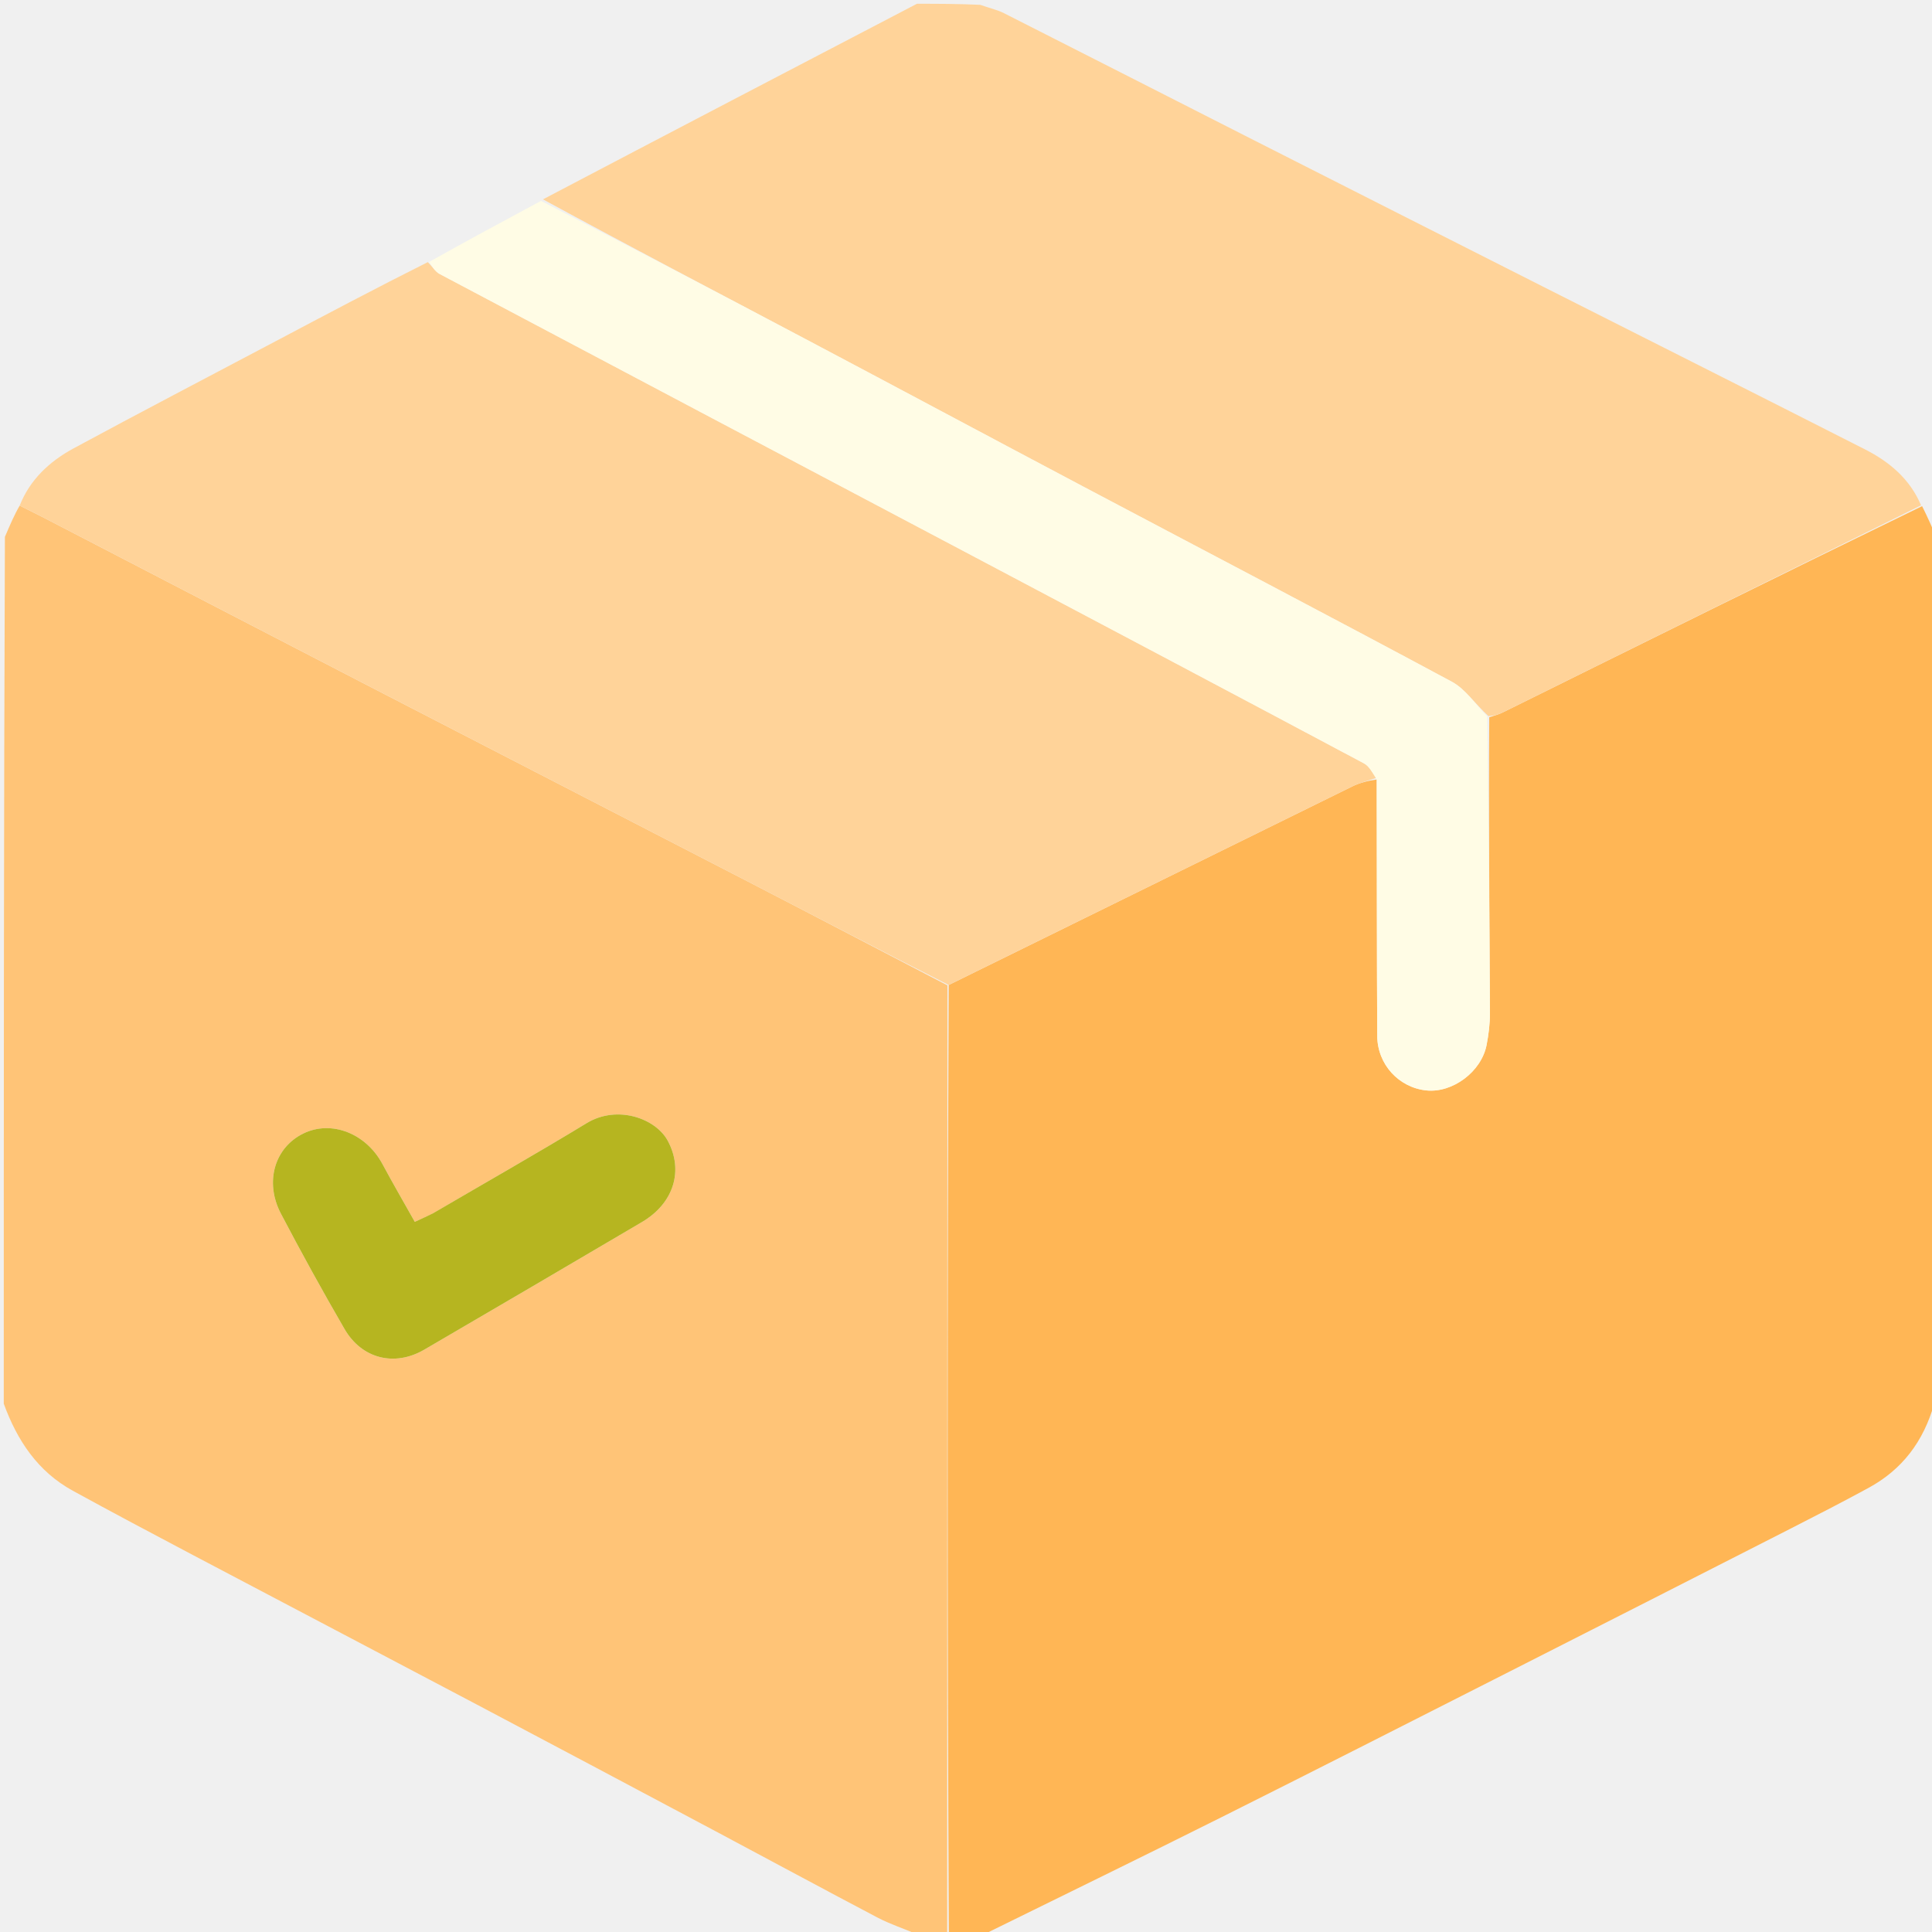
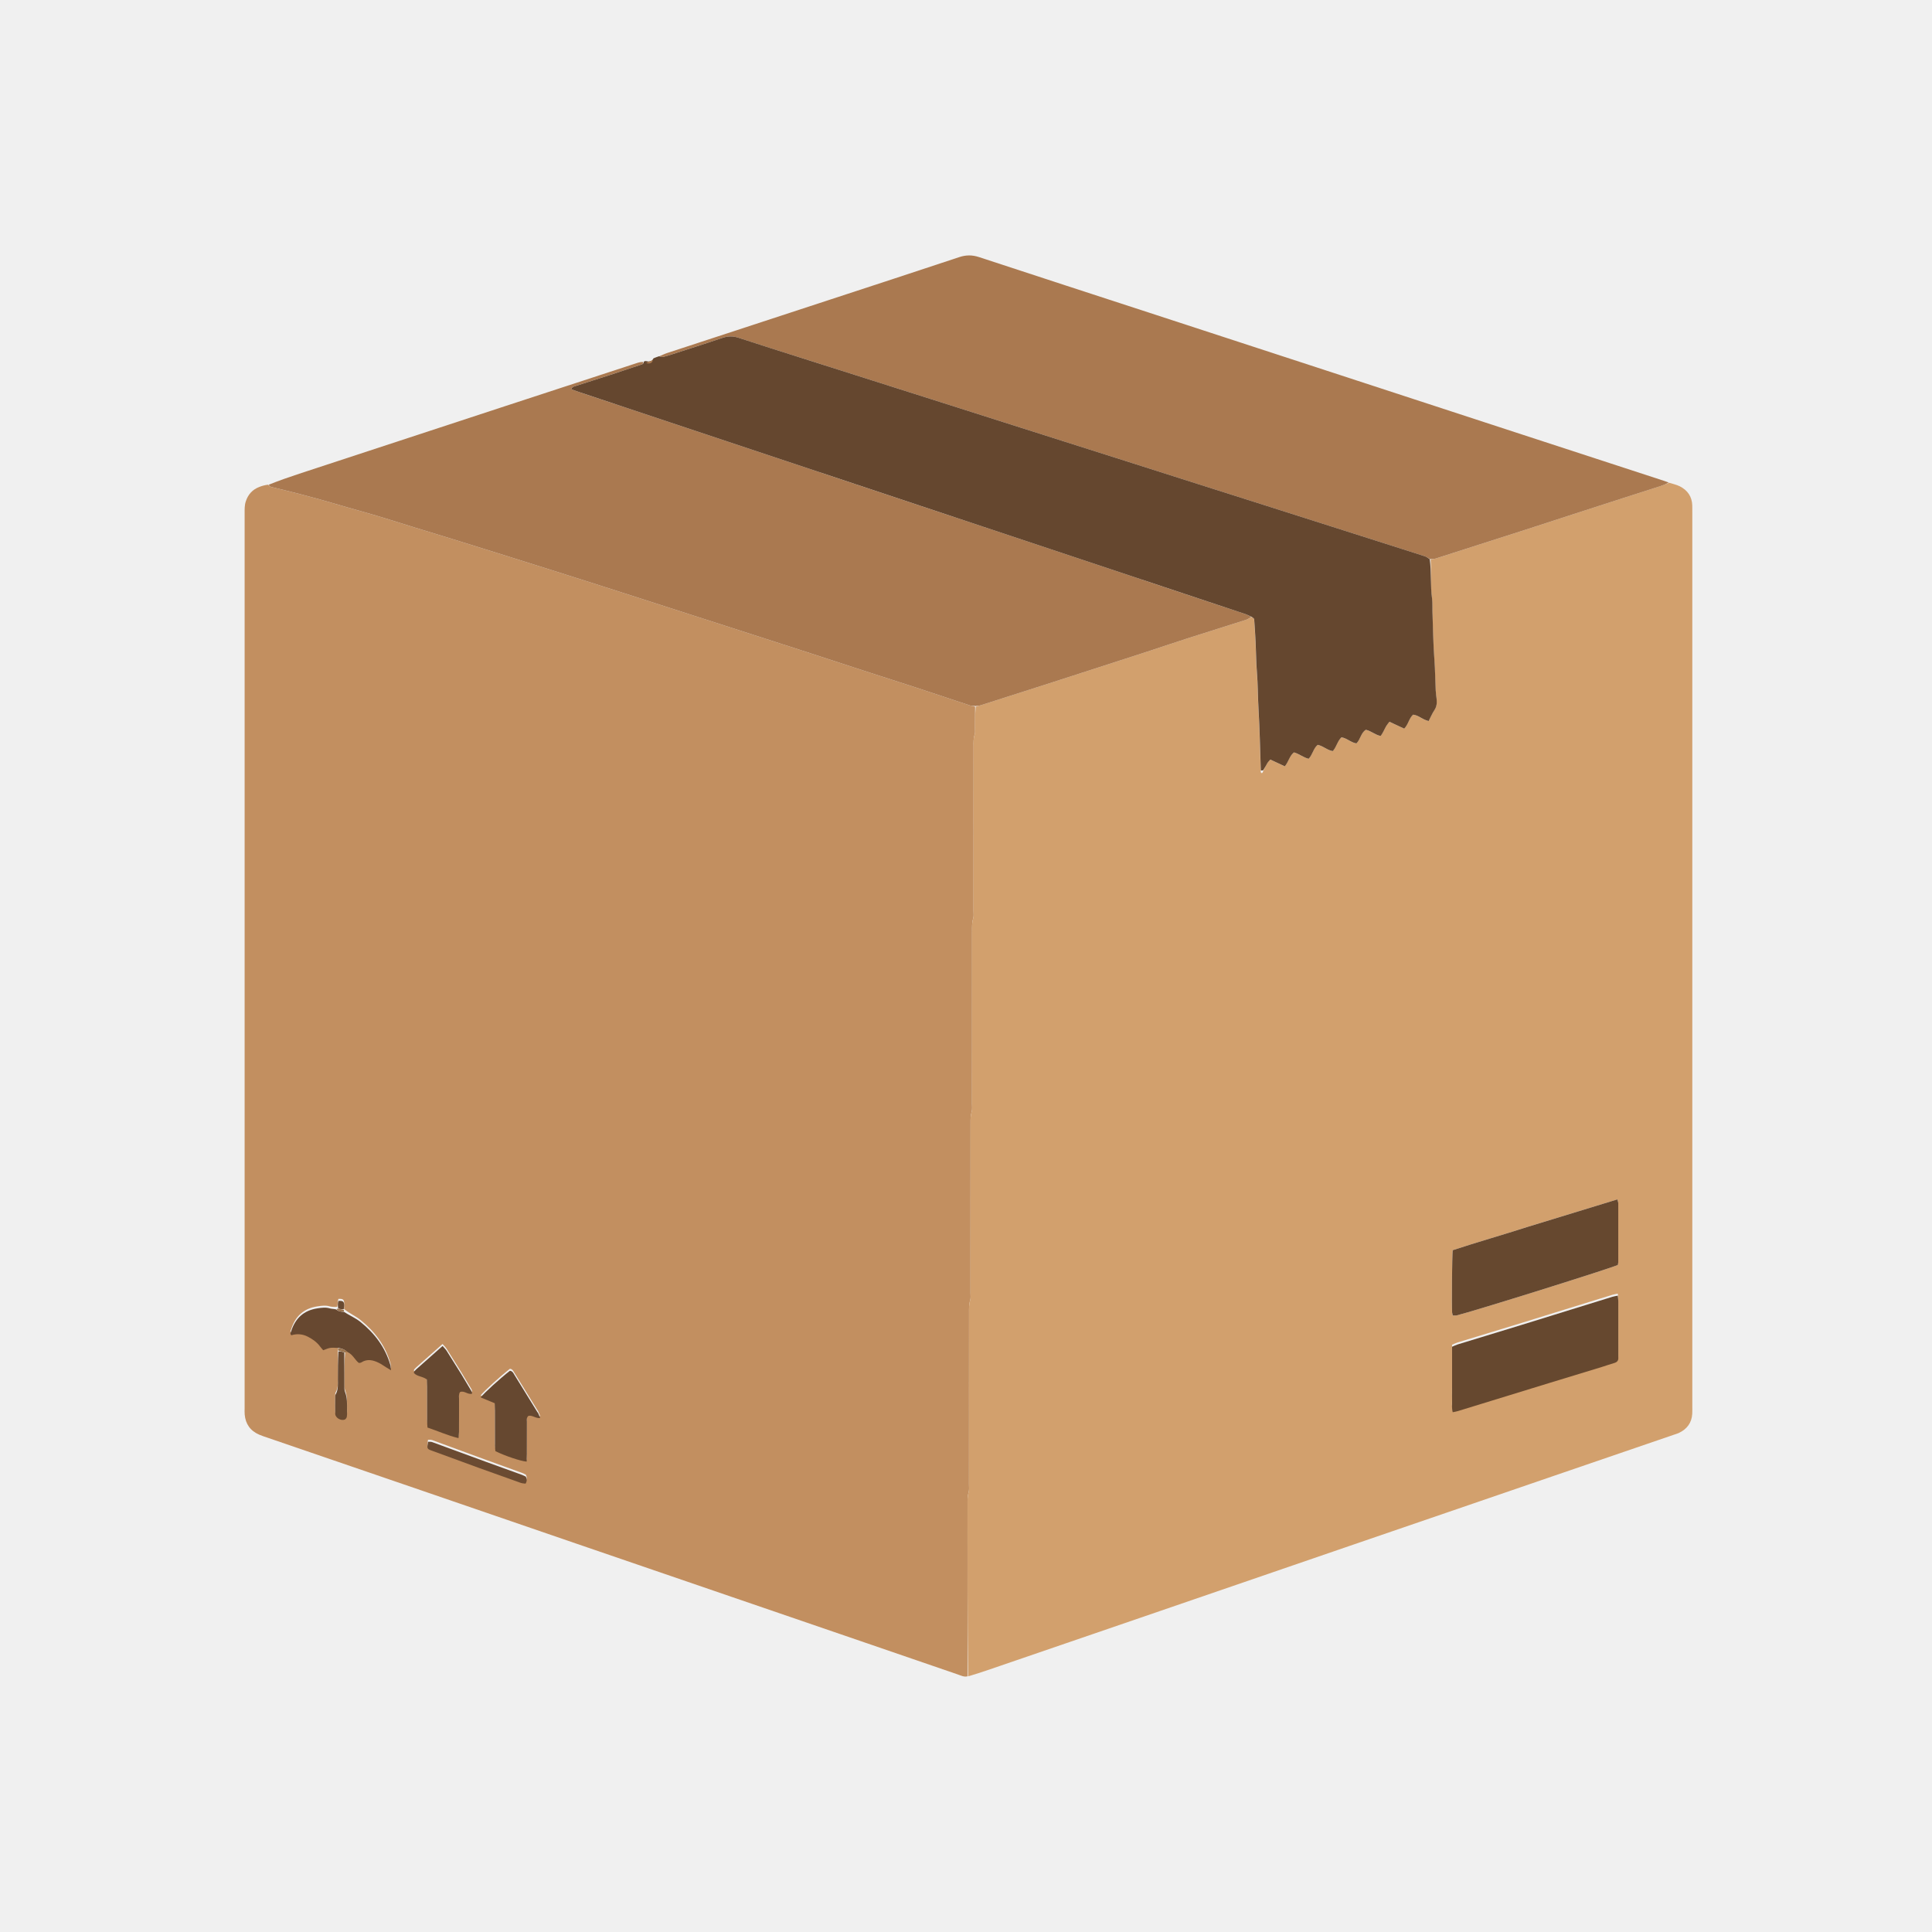
- <svg xmlns="http://www.w3.org/2000/svg" version="1.1" id="Layer_1" x="0px" y="0px" width="100%" viewBox="0 0 512 512" enable-background="new 0 0 512 512" xml:space="preserve">
-   <path fill="#FFB655" opacity="1" stroke="none" d=" M513,142   C513,218.354 513,294.708 512.675,371.702   C509.761,382.115 504.034,389.482 495.176,394.306   C488.364,398.015 481.461,401.56 474.55,405.084   C449.825,417.692 425.089,430.281 400.337,442.837   C374.851,455.765 349.384,468.731 323.827,481.519   C302.612,492.134 281.28,502.515 260,513   C257.3,513 254.6,513 251.458,512.531   C251.036,428.418 251.055,344.773 251.419,261.034   C287.282,243.425 322.794,225.898 358.334,208.427   C360.38,207.421 362.652,206.877 364.846,206.577   C364.897,229.523 364.862,252.01 364.981,274.496   C365.021,282.105 370.716,288.221 378.003,288.975   C384.963,289.695 392.607,284.003 393.969,276.899   C394.496,274.152 394.856,271.322 394.843,268.531   C394.72,242.396 394.5,216.261 394.664,190.085   C396.103,189.632 397.231,189.309 398.265,188.798   C435.216,170.513 472.158,152.21 509.377,134.133   C510.769,136.903 511.884,139.452 513,142  z" />
-   <path fill="#FFC477" opacity="1" stroke="none" d=" M251.074,261.129   C251.055,344.773 251.036,428.418 251.008,512.531   C248.629,513 246.259,513 243.247,512.695   C239.257,511.005 235.776,509.871 232.581,508.192   C218.25,500.658 204.012,492.945 189.717,485.341   C168.563,474.088 147.408,462.838 126.221,451.647   C101.082,438.37 75.898,425.177 50.755,411.907   C40.232,406.353 29.719,400.776 19.285,395.057   C9.993,389.964 4.543,381.711 1,372   C1,295.646 1,219.292 1.301,142.277   C2.687,139.047 3.772,136.476 5.219,133.982   C9.264,135.972 12.945,137.888 16.63,139.797   C44.1,154.03 71.557,168.287 99.045,182.485   C132.3,199.661 165.592,216.763 198.844,233.944   C216.281,242.954 233.666,252.064 251.074,261.129  M114.362,321.784   C113.029,322.388 111.695,322.991 109.92,323.796   C106.99,318.574 104.085,313.574 101.352,308.482   C96.991,300.358 87.867,296.768 80.435,300.369   C72.789,304.074 70.031,313.212 74.454,321.646   C79.858,331.95 85.475,342.153 91.314,352.218   C95.906,360.132 104.601,362.244 112.423,357.68   C131.678,346.446 150.916,335.183 170.12,323.861   C178.662,318.825 181.206,310.079 176.915,302.232   C173.755,296.454 163.652,292.668 155.432,297.67   C142.076,305.797 128.466,313.505 114.362,321.784  z" />
-   <path fill="#FFD399" opacity="1" stroke="none" d=" M509.101,133.91   C472.158,152.21 435.216,170.513 398.265,188.798   C397.231,189.309 396.103,189.632 394.459,189.789   C390.877,186.531 388.354,182.601 384.757,180.668   C352.482,163.325 320.003,146.363 287.616,129.229   C263.032,116.224 238.513,103.096 213.929,90.092   C190.524,77.712 167.072,65.422 143.897,52.831   C177.102,35.38 210.051,18.19 243,1   C248.355,1 253.71,1 259.766,1.277   C262.334,2.187 264.309,2.605 266.05,3.486   C287.963,14.576 309.833,25.751 331.733,36.867   C357.334,49.861 382.946,62.833 408.567,75.786   C437.15,90.237 465.774,104.607 494.321,119.13   C500.774,122.413 506.173,126.987 509.101,133.91  z" />
-   <path fill="#FFFFFF" opacity="0" stroke="none" d=" M509.377,134.133   C506.173,126.987 500.774,122.413 494.321,119.13   C465.774,104.607 437.15,90.237 408.567,75.786   C382.946,62.833 357.334,49.861 331.733,36.867   C309.833,25.751 287.963,14.576 266.05,3.486   C264.309,2.605 262.334,2.187 260.234,1.277   C344.24,1 428.479,1 513,1   C513,47.687 513,94.375 513,141.531   C511.884,139.452 510.769,136.903 509.377,134.133  z" />
-   <path fill="#FFFFFF" opacity="0" stroke="none" d=" M260.469,513   C281.28,502.515 302.612,492.134 323.827,481.519   C349.384,468.731 374.851,455.765 400.337,442.837   C425.089,430.281 449.825,417.692 474.55,405.084   C481.461,401.56 488.364,398.015 495.176,394.306   C504.034,389.482 509.761,382.115 512.675,372.171   C513,418.948 513,465.896 513,513   C428.979,513 344.958,513 260.469,513  z" />
-   <path fill="#FFFFFF" opacity="0" stroke="none" d=" M242.531,1   C210.051,18.19 177.102,35.38 143.63,52.975   C133.333,58.637 123.558,63.894 113.447,69.188   C99.777,76.282 86.444,83.341 73.109,90.395   C55.219,99.859 37.271,109.214 19.469,118.839   C13.117,122.273 7.92,127.132 4.857,133.905   C3.772,136.476 2.687,139.047 1.301,141.809   C1,95.054 1,48.107 1,1   C81.354,1 161.708,1 242.531,1  z" />
-   <path fill="#FFFFFF" opacity="0" stroke="none" d=" M1,372.469   C4.543,381.711 9.993,389.964 19.285,395.057   C29.719,400.776 40.232,406.353 50.755,411.907   C75.898,425.177 101.082,438.37 126.221,451.647   C147.408,462.838 168.563,474.088 189.717,485.341   C204.012,492.945 218.25,500.658 232.581,508.192   C235.776,509.871 239.257,511.005 242.803,512.695   C162.426,513 81.851,513 1,513   C1,466.313 1,419.625 1,372.469  z" />
-   <path fill="#FFD399" opacity="1" stroke="none" d=" M5.219,133.982   C7.92,127.132 13.117,122.273 19.469,118.839   C37.271,109.214 55.219,99.859 73.109,90.395   C86.444,83.341 99.777,76.282 113.382,69.462   C114.592,70.683 115.355,71.998 116.495,72.602   C164.308,97.941 212.159,123.208 259.995,148.503   C293.848,166.404 327.697,184.313 361.494,202.32   C362.882,203.06 363.723,204.828 364.819,206.118   C362.652,206.877 360.38,207.421 358.334,208.427   C322.794,225.898 287.282,243.425 251.419,261.034   C233.666,252.064 216.281,242.954 198.844,233.944   C165.592,216.763 132.3,199.661 99.045,182.485   C71.557,168.287 44.1,154.03 16.63,139.797   C12.945,137.888 9.264,135.972 5.219,133.982  z" />
-   <path fill="#FFFCE5" opacity="1" stroke="none" d=" M364.846,206.577   C363.723,204.828 362.882,203.06 361.494,202.32   C327.697,184.313 293.848,166.404 259.995,148.503   C212.159,123.208 164.308,97.941 116.495,72.602   C115.355,71.998 114.592,70.683 113.718,69.425   C123.558,63.894 133.333,58.637 143.374,53.236   C167.072,65.422 190.524,77.712 213.929,90.092   C238.513,103.096 263.032,116.224 287.616,129.229   C320.003,146.363 352.482,163.325 384.757,180.668   C388.354,182.601 390.877,186.531 394.103,189.831   C394.5,216.261 394.72,242.396 394.843,268.531   C394.856,271.322 394.496,274.152 393.969,276.899   C392.607,284.003 384.963,289.695 378.003,288.975   C370.716,288.221 365.021,282.105 364.981,274.496   C364.862,252.01 364.897,229.523 364.846,206.577  z" />
-   <path fill="#B6B520" opacity="1" stroke="none" d=" M114.662,321.587   C128.466,313.505 142.076,305.797 155.432,297.67   C163.652,292.668 173.755,296.454 176.915,302.232   C181.206,310.079 178.662,318.825 170.12,323.861   C150.916,335.183 131.678,346.446 112.423,357.68   C104.601,362.244 95.906,360.132 91.314,352.218   C85.475,342.153 79.858,331.95 74.454,321.646   C70.031,313.212 72.789,304.074 80.435,300.369   C87.867,296.768 96.991,300.358 101.352,308.482   C104.085,313.574 106.99,318.574 109.92,323.796   C111.695,322.991 113.029,322.388 114.662,321.587  z" />
+ <svg xmlns="http://www.w3.org/2000/svg" id="eASfrMH3oGs1" viewBox="0 0 5120 5120" shape-rendering="geometricPrecision" text-rendering="geometricPrecision">
+   <g id="eASfrMH3oGs2">
+     <path d="M2563.955,4447.688c-9.112,2.41-17.059-1.964-25.119-4.721-82.543-28.231-165.006-56.695-247.521-85.009-117.789-40.419-235.602-80.768-353.405-121.145-137.333-47.07-274.681-94.099-411.997-141.218-134.797-46.256-269.548-92.648-404.348-138.897-137.319-47.113-274.674-94.118-412.005-141.193-7.559-2.591-15.218-4.997-22.538-8.165-23.509-10.174-36.453-28.195-38.593-53.754-.443-5.297-.147-10.659-.147-15.99-.004-790.498-.005-1580.996.014-2371.494 0-10.63-.406-21.203,2.957-31.665c5.891-18.322,17.25-31.322,35.117-38.395c7.419-2.937,15.092-5.233,24.438-6.337c3.192,5.111,6.322,5.654,9.685,6.441c25.161,5.887,50.189,12.322,75.226,18.687c55.968,14.229,111.043,31.486,166.662,46.857c46.051,12.727,91.479,27.71,137.184,41.691c33.65,10.293,67.327,20.498,100.944,30.896c39.331,12.166,78.624,24.458,117.91,36.771c46.899,14.699,93.782,29.445,140.653,44.231c34.849,10.994,69.676,22.055,104.496,33.139c27.216,8.663,54.418,17.373,81.607,26.121c75.265,24.216,150.521,48.459,225.778,72.7c41.109,13.242,82.21,26.507,123.318,39.753c41.109,13.246,82.25,26.391,123.325,39.74c61.941,20.13,123.817,40.458,185.759,60.585c41.71,13.553,83.543,26.725,125.215,40.392c47.339,15.526,94.535,31.485,141.869,47.028c4.325,1.42,9.195,1.183,13.74,3.56-.118,20.496-.118,39.148-.241,57.799-.035,5.317.801,11.071-.91,15.857-3.733,10.441-2.958,21.019-2.963,31.609-.071,145.222-.067,290.445-.117,435.667-.002,6.651,1.081,13.754-.843,19.857-3.726,11.818-3.029,23.689-3.036,35.603-.079,151.884-.069,303.768-.129,455.652-.003,7.313,1.019,15.076-1.045,21.833-3.023,9.895-2.833,19.697-2.837,29.63-.061,149.885-.061,299.771-.113,449.656-.002,6.65,1.051,13.751-.881,19.853-3.533,11.164-3.002,22.35-3.007,33.609-.063,151.218-.058,302.436-.121,453.653-.003,7.311.99,15.077-1.09,21.827-3.05,9.901-2.782,19.707-2.787,29.636-.072,152.55-.082,305.1-.107,457.65M912.29,3468.485c-.116-4.486.303-9.067-.473-13.436-1.156-6.514-4.358-7.975-14.917-7.675-2.439,6.676-1.566,13.633-3.134,20.911-.801.288-1.603.575-5.764.51-4.618-.421-9.464-.09-13.809-1.409-11.193-3.397-21.957-1.779-33.252-.071-36.053,5.45-58.171,26.204-69.131,60.045-1.079,3.332-4.255,7.105.32,11.258c14.779-4.644,29.73-3.438,43.713,3.777c12.365,6.379,23.784,14.279,32.241,25.768c2.664,3.619,5.772,6.912,8.455,10.093c18.199-7.173,18.199-7.173,39.358-3.757-.128,1.576-.256,3.153-.538,8.573.011,23.905.051,47.811.022,71.716-.017,13.88,1.518,27.98-6.023,40.804-.937,1.593-1.005,3.855-1.015,5.809-.077,15.271-.44,30.558.099,45.811.366,10.363,15.553,19.034,25.44,14.654c2.472-1.095,4.867-4.782,5.29-7.582.884-5.854.524-11.911.508-17.884-.044-15.853.89-31.676-5.173-47.068-2.322-5.894-1.87-13.051-1.922-19.638-.225-28.552-.169-57.105,2.464-85.71c1.783-.169,3.566-.339,7.759.738c13.023,5.291,17.617,19.515,28.282,27.257c2.28-.42,4.565-.228,6.083-1.215c16.072-10.443,31.812-6.561,47.261,1.185c6.483,3.25,12.424,7.581,18.615,11.417c3.717,2.302,7.439,4.596,13.147,8.122-.712-6.197-.62-10.161-1.667-13.798-13.522-46.937-41.341-83.867-79.056-114.25-13.615-10.968-29.622-17.483-43.71-29.292.021-.801.042-1.601.527-5.664m309.301,171.909c-12.664-20.284-25.221-40.636-38.081-60.795-2.704-4.239-6.522-7.766-10.668-12.602-23.878,21.154-46.659,41.32-69.409,61.52-1.966,1.745-3.765,3.684-5.56,5.609-.409.439-.536,1.182-.682,1.811-.15.643-.165,1.318-.308,2.594c8.639,9.747,23.099,8.59,34.238,17.123.198,5.628.611,12.177.626,18.727.071,30.595-.017,61.19.079,91.784.016,5.223.655,10.443,1.098,17.036c27.179,8.892,52.945,20.94,82.129,27.966.554-6.263,1.368-11.335,1.39-16.41.125-28.599-.032-57.199.128-85.798.036-6.505-1.481-13.305,2.411-19.744c11.271-5.181,20.626,7.781,32.213,4.075-.513-2.255-.504-4.398-1.439-5.984-8.77-14.875-17.702-29.656-28.164-46.913m204.12,103.883c-.775-1.084-1.616-2.127-2.314-3.258-19.904-32.278-39.74-64.597-59.743-96.813-3.027-4.875-5.321-10.954-12.352-11.469-25.708,20.058-68.473,58.806-77.506,70.531c12.417,5.142,24.521,10.154,37.131,15.376.233,7.181.617,13.763.631,20.345.066,30.643-.032,61.287.091,91.93.021,5.17.841,10.337,1.23,14.792c25.984,12.741,66.729,26.453,82.83,27.754.208-6.612.577-13.17.591-19.729.065-28.645-.054-57.29.105-85.934.028-5.076-1.516-10.73,3.908-15.548c10.217-2.655,19.101,7.088,31.312,5.751-1.707-4.413-3.039-7.856-5.914-13.727M1271.126,3890.906c13.152,4.67,26.314,9.31,39.453,14.017c23.15,8.294,46.245,16.743,69.463,24.84c4.11,1.433,8.709,1.467,12.748,2.094c4.1-6.756,3.892-12.368.714-18.624-3.225-1.498-6.708-3.44-10.409-4.786-31.228-11.356-62.537-22.491-93.743-33.908-48.059-17.583-96.033-35.398-144.126-52.887-3.36-1.222-7.403-.566-10.997-.776-2.906,18.649-2.939,18.738,10.417,23.634c41.182,15.098,82.392,30.121,126.48,46.396Z" transform="translate(0-5.292328)" fill="#c28f60" />
+     <path d="M2565.505,4447.813c-1.526-152.676-1.515-305.226-1.444-457.776.005-9.929-.263-19.735,2.787-29.636c2.08-6.75,1.086-14.516,1.09-21.827.063-151.218.058-302.436.121-453.653.005-11.259-.527-22.444,3.007-33.609c1.931-6.102.878-13.203.881-19.853.052-149.885.051-299.771.113-449.656.004-9.933-.186-19.735,2.837-29.63c2.064-6.757,1.042-14.52,1.045-21.833.06-151.884.05-303.768.129-455.652.006-11.914-.69-23.785,3.036-35.603c1.924-6.104.84-13.206.843-19.857.05-145.222.046-290.445.117-435.667.005-10.59-.77-21.168,2.963-31.609c1.711-4.786.875-10.54.91-15.857.123-18.651.123-37.303,1.828-57.912c5.573-2.594,9.64-2.751,13.378-3.941c63.241-20.141,126.456-40.368,189.646-60.668c41.712-13.401,83.377-26.948,125.062-40.432c45.477-14.711,90.982-29.339,136.421-44.167c32.203-10.509,64.233-21.554,96.491-31.891c51.819-16.605,103.788-32.741,155.61-49.338c4.858-1.556,9.116-4.986,15.263-7.286c3.107,2.222,5.767,4.096,5.922,6.159c1.544,20.536,2.863,41.093,3.874,61.663c1.271,25.888,1.177,51.781,3.327,77.704c2.744,33.081,2.382,66.395,4.368,99.611c3.134,52.432,4.038,104.998,5.901,157.507.047,1.327.265,2.649.06,5.192-.21,3.893.897,6.591,3.728,5.558c1.538-.561,2.064-3.898,3.655-7.252c3.691-7.169,6.538-13.209,9.948-18.913c1.929-3.226,4.783-5.898,7.833-9.554c13.196,6.176,25.682,12.019,38.387,17.965c10.105-11.782,12.397-27.613,24.282-36.927c14.127,3.96,25.06,13.645,38.903,16.982c10.6-10.97,12.277-27.127,23.976-36.955c14.764,2.848,25.646,14.627,40.119,16.54c9.903-11.089,12.063-26.073,22.85-36.533c14.518,2.186,25.374,14.122,39.732,16.145c10.929-10.719,11.634-27.766,24.95-36.061c14.124,2.989,24.671,13.705,39.348,16.394c6.168-8.317,9.738-17.682,14.667-26.242c2.205-3.828,5.295-7.145,8.518-11.399c13.466,6.27,25.99,12.102,39.062,18.188c10.919-10.786,12.622-26.933,23.534-37.004c11.628,1.361,20.12,8.176,29.565,12.768c3.376,1.641,7.086,2.597,11.66,4.229c5.308-10.234,9.422-20.144,15.264-28.9c6.45-9.667,7.112-19.731,5.845-30.527-.851-7.252-1.964-14.501-2.298-21.782-1.252-27.232-1.427-54.46-3.498-81.719-3.223-42.421-3.639-85.056-5.171-127.603-.407-11.313.517-22.781-1.008-33.927-4.703-34.368-1.539-69.059-3.551-103.491c5.991-1.127,10.574-1.924,14.965-3.326c37.949-12.114,75.859-24.352,113.791-36.522c42.994-13.794,86.022-27.481,128.992-41.351c39.175-12.645,78.279-25.505,117.435-38.208c45.476-14.752,90.962-29.475,136.468-44.136c32.857-10.585,65.781-20.967,98.615-31.626c7.481-2.429,14.714-5.623,22.062-8.465c9.407,3.095,19.382,5.072,28.106,9.509c20.487,10.419,32.266,27.246,32.93,50.85.168,5.993.093,11.994.094,17.991.003,789.665.003,1579.33-.003,2368.995c0,6.663.22,13.344-.173,19.987-1.438,24.344-14.246,40.87-35.901,50.98-4.202,1.961-8.769,3.145-13.178,4.656-105.18,36.037-210.367,72.054-315.54,108.11-93.205,31.952-186.392,63.957-279.594,95.919-87.534,30.018-175.089,59.975-262.614,90.022-137.272,47.125-274.524,94.31-411.791,141.453-89.409,30.707-178.823,61.399-268.243,92.075-93.833,32.189-187.666,64.377-281.522,96.496-16.351,5.596-32.82,10.845-50.785,16.128m1282.634-765.835c0,9.996-.225,19.999.063,29.986.285,9.853-1.452,19.863,1.688,30.562c4.867-1.052,9.395-1.688,13.711-3.012c80.78-24.778,161.521-49.679,242.298-74.464c46.431-14.246,92.922-28.298,139.363-42.513c10.819-3.312,21.461-7.227,32.339-10.319c7.434-2.113,11.599-6.054,11.083-14.102-.128-1.99.021-3.997.021-5.996.004-47.98.039-95.96-.051-143.94-.009-4.535-.802-9.069-1.328-14.619-5.401,1.145-9.93,1.75-14.238,3.072-36.89,11.327-73.741,22.78-110.601,34.206-43.218,13.397-86.401,26.909-129.658,40.182-56.606,17.368-113.28,34.512-169.887,51.876-4.882,1.498-9.482,3.915-14.804,6.153c0,37.054,0,72.996-0,112.928m198.974-425.012c-65.71,21.267-132.22,40.02-197.231,61.497-1.798,14.115-2.994,141.955-1.594,165.082.152,2.519,1.157,4.986,1.841,7.784c3.82,0,7.215.639,10.279-.096c43.049-10.325,412.309-125.985,427.048-133.726.353-2.189,1.127-4.773,1.131-7.358.074-51.991.094-103.982-.028-155.973-.007-2.944-1.321-5.885-2.384-10.318-79.604,24.384-157.785,48.333-239.062,73.108Z" transform="translate(-.047607-5.292328)" fill="#d2a06d" />
+     <path d="M3316.027,1640.199c-4.537,2.56-8.795,5.99-13.653,7.546-51.822,16.597-103.791,32.733-155.61,49.338-32.258,10.337-64.288,21.382-96.491,31.891-45.439,14.828-90.943,29.456-136.421,44.167-41.685,13.484-83.35,27.032-125.062,40.432-63.19,20.301-126.405,40.527-189.646,60.668-3.738,1.19-7.805,1.347-13.306,2.097-6.204-.42-11.074-.183-15.399-1.603-47.333-15.543-94.53-31.501-141.869-47.028-41.672-13.667-83.505-26.839-125.215-40.392-61.942-20.127-123.818-40.455-185.759-60.585-41.075-13.349-82.216-26.494-123.325-39.74-41.108-13.245-82.209-26.511-123.318-39.753-75.257-24.241-150.513-48.484-225.778-72.7-27.189-8.748-54.391-17.458-81.607-26.121-34.82-11.083-69.647-22.145-104.496-33.139-46.871-14.786-93.755-29.532-140.653-44.231-39.286-12.313-78.578-24.605-117.91-36.771-33.617-10.398-67.294-20.603-100.944-30.896-45.705-13.981-91.132-28.964-137.184-41.691-55.619-15.371-110.695-32.628-166.662-46.857-25.037-6.365-50.065-12.801-75.226-18.687-3.363-.787-6.493-1.33-8.19-6.417c26.76-10.676,53.731-20.145,80.88-29.068c182.61-60.021,365.245-119.965,547.899-179.853c116.29-38.129,232.625-76.125,348.948-114.152c3.78-1.235,7.665-2.148,13.933-2.111c1.335,5.914-2.84,6.413-6.582,7.65-27.77,9.183-55.479,18.55-83.292,27.6-29.695,9.663-59.497,18.997-89.213,28.596-4.039,1.305-8.879,1.995-11.071,8.575c7.525,2.652,14.236,5.125,21.017,7.389c93.96,31.371,187.919,62.745,281.897,94.058c421.955,140.596,843.915,281.178,1265.879,421.75c72.533,24.164,145.105,48.21,217.604,72.476c5.502,1.841,10.56,5.01,15.825,7.561Z" transform="translate(0-5.292328)" fill="#aa7950" />
+     <path d="M4422.327,1284.075c-5.957,3.411-13.19,6.605-20.671,9.034-32.834,10.658-65.757,21.04-98.615,31.626-45.506,14.66-90.992,29.383-136.468,44.136-39.156,12.702-78.26,25.563-117.435,38.208-42.969,13.87-85.998,27.557-128.992,41.351-37.932,12.17-75.841,24.408-113.791,36.522-4.39,1.401-8.974,2.199-15.987,2.148-6.517-3.324-10.294-6.184-14.551-7.601-19.549-6.505-39.233-12.599-58.865-18.853-63.355-20.181-126.708-40.368-190.063-60.551-57.648-18.365-115.289-36.754-172.948-55.084-60.198-19.137-120.425-38.183-180.621-57.329-57.023-18.137-114.012-36.38-171.032-54.525-60.192-19.155-120.405-38.243-180.605-57.373-53.224-16.914-106.446-33.836-159.663-50.77-63.996-20.364-127.982-40.755-191.98-61.113-53.219-16.93-106.447-33.831-159.673-50.74-60.2-19.125-120.412-38.213-180.601-57.374-57.653-18.353-115.385-36.47-172.854-55.387-14.692-4.836-28.032-4.63-42.654.351-44.688,15.223-89.73,29.407-134.654,43.934-7.575,2.449-15.164,4.988-22.924,6.657-2.751.592-6.033-1.282-9.072-2.031c6.697-2.819,13.233-6.126,20.114-8.385c143.593-47.143,287.233-94.142,430.847-141.223c114.518-37.542,229.087-74.928,343.437-112.973c17.984-5.983,34.444-6.055,52.48-.118c153.046,50.378,306.295,100.14,459.47,150.127c131.023,42.758,262.033,85.553,393.04,128.359c189.863,62.037,379.71,124.123,569.579,186.141c131.643,42.999,263.313,85.917,394.966,128.887c3.163,1.032,6.265,2.251,10.786,3.951Z" transform="translate(0-5.292328)" fill="#aa7950" />
+     <path d="M1746.398,949.347c4.249.71,7.53,2.585,10.281,1.993c7.76-1.669,15.349-4.208,22.924-6.657c44.924-14.526,89.966-28.711,134.654-43.934c14.623-4.981,27.962-5.187,42.654-.351c57.468,18.917,115.2,37.033,172.854,55.387c60.189,19.161,120.4,38.249,180.601,57.374c53.226,16.909,106.454,33.811,159.673,50.74c63.998,20.358,127.984,40.749,191.98,61.113c53.218,16.934,106.439,33.856,159.663,50.77c60.2,19.13,120.413,38.219,180.605,57.373c57.02,18.146,114.01,36.388,171.032,54.525c60.195,19.146,120.422,38.193,180.621,57.329c57.659,18.33,115.3,36.719,172.948,55.084c63.354,20.183,126.708,40.37,190.063,60.551c19.632,6.254,39.316,12.348,58.865,18.853c4.257,1.416,8.033,4.277,13.053,7.65c4.531,35.56,1.367,70.251,6.07,104.619c1.525,11.146.601,22.614,1.008,33.927c1.532,42.547,1.948,85.182,5.171,127.603c2.071,27.259,2.246,54.487,3.498,81.719.335,7.281,1.447,14.53,2.298,21.782c1.267,10.797.605,20.86-5.845,30.527-5.842,8.756-9.956,18.666-15.264,28.9-4.575-1.632-8.284-2.587-11.66-4.229-9.445-4.592-17.937-11.407-29.565-12.768-10.911,10.071-12.615,26.218-23.534,37.004-13.072-6.086-25.596-11.918-39.062-18.188-3.222,4.254-6.313,7.571-8.518,11.399-4.93,8.56-8.499,17.925-14.667,26.242-14.677-2.689-25.224-13.406-39.348-16.394-13.316,8.295-14.021,25.341-24.95,36.061-14.358-2.023-25.215-13.959-39.732-16.145-10.788,10.46-12.948,25.444-22.85,36.533-14.473-1.912-25.355-13.692-40.119-16.54-11.699,9.828-13.375,25.985-23.976,36.955-13.842-3.337-24.775-13.022-38.903-16.982-11.885,9.314-14.177,25.146-24.282,36.927-12.705-5.946-25.192-11.79-38.387-17.965-3.051,3.656-5.905,6.329-7.833,9.554-3.41,5.703-6.257,11.744-11.036,18.905-3.115,1.002-4.533.742-5.951.482-.138-1.324-.356-2.646-.404-3.973-1.862-52.509-2.767-105.074-5.901-157.507-1.985-33.216-1.624-66.53-4.368-99.611-2.15-25.922-2.056-51.815-3.327-77.704-1.01-20.57-2.33-41.127-3.874-61.663-.155-2.063-2.815-3.937-5.922-6.159-6.874-2.812-11.932-5.98-17.434-7.821-72.499-24.266-145.071-48.312-217.604-72.476-421.963-140.572-843.923-281.154-1265.879-421.75-93.979-31.314-187.938-62.687-281.897-94.058-6.781-2.264-13.492-4.738-21.017-7.389c2.192-6.579,7.031-7.27,11.071-8.575c29.716-9.599,59.518-18.933,89.213-28.596c27.813-9.05,55.522-18.417,83.292-27.6c3.742-1.237,7.917-1.736,8.179-7.391.829-1.783,2.493-2.725,6.114-2.68c10.044,2.752,16.278.472,20.004-7.282c4.504-1.819,9.007-3.637,14.72-5.494Z" transform="translate(.173915-5.292328)" fill="#65472f" />
+     <path d="M1730.147,954.707c-2.194,7.888-8.428,10.168-17.474,7.429c4.675-3.171,10.308-5.367,17.474-7.429Z" fill="#aa7950" />
+     <path d="M911.471,3476.543c14.379,9.416,30.386,15.93,44.001,26.898c37.715,30.382,65.534,67.313,79.056,114.25c1.048,3.636.956,7.601,1.667,13.798-5.709-3.526-9.431-5.82-13.147-8.122-6.19-3.835-12.132-8.166-18.615-11.417-15.449-7.746-31.189-11.628-47.261-1.185-1.519.987-3.804.795-6.083,1.215-10.665-7.742-15.259-21.966-30.253-29.018-8.52-7.574-16.552-9.64-24.925-10.845-21.173-1.035-21.173-1.035-39.371,6.138-2.684-3.18-5.791-6.474-8.455-10.093-8.457-11.489-19.876-19.389-32.241-25.768-13.983-7.215-28.935-8.421-43.713-3.777-4.575-4.152-1.399-7.926-.32-11.258c10.96-33.84,33.078-54.594,69.131-60.045c11.296-1.708,22.059-3.326,33.252.071c4.345,1.319,9.191.988,16.38,2.623c7.7,6.362,14.383,6.16,20.898,6.534Z" fill="#674830" />
+     <path d="M1222.379,3641.62c9.674,16.032,18.605,30.813,27.375,45.688.935,1.586.926,3.729,1.439,5.984-11.587,3.706-20.943-9.256-32.213-4.075-3.892,6.438-2.375,13.239-2.411,19.744-.159,28.599-.003,57.199-.128,85.798-.022,5.075-.836,10.147-1.39,16.41-29.184-7.025-54.95-19.074-82.129-27.966-.443-6.593-1.081-11.814-1.098-17.036-.096-30.594-.008-61.189-.079-91.784-.015-6.55-.428-13.099-.626-18.727-11.139-8.533-25.599-7.376-34.238-17.123.143-1.276.158-1.951.308-2.594.147-.629.274-1.372.682-1.811c1.795-1.925,3.594-3.864,5.56-5.609c22.75-20.2,45.531-40.366,69.409-61.52c4.146,4.836,7.964,8.363,10.668,12.602c12.86,20.159,25.416,40.511,38.87,62.02Z" fill="#664830" />
+     <path d="M1426.482,3745.491c2.103,4.657,3.435,8.1,5.142,12.513-12.211,1.337-21.095-8.406-31.312-5.751-5.424,4.819-3.88,10.472-3.908,15.548-.159,28.644-.039,57.289-.105,85.934-.015,6.559-.384,13.116-.591,19.729-16.101-1.302-56.846-15.013-82.83-27.754-.389-4.454-1.209-9.621-1.23-14.792-.123-30.643-.025-61.286-.091-91.93-.014-6.582-.398-13.164-.631-20.345-12.61-5.222-24.713-10.234-37.131-15.376c9.033-11.724,51.798-50.472,77.506-70.531c7.031.515,9.325,6.594,12.352,11.469c20.003,32.216,39.839,64.535,59.743,96.813.698,1.131,1.539,2.174,3.085,4.472Z" fill="#664830" />
+     <path d="M1269.682,3890.295c-42.643-15.664-83.853-30.687-125.035-45.785-13.356-4.896-13.323-4.985-10.417-23.634c3.594.21,7.636-.446,10.997.776c48.093,17.489,96.067,35.304,144.126,52.887c31.206,11.417,62.514,22.552,93.743,33.908c3.701,1.345,7.184,3.287,10.409,4.786c3.179,6.256,3.387,11.868-.714,18.624-4.039-.628-8.637-.661-12.748-2.094-23.218-8.096-46.313-16.546-69.463-24.84-13.139-4.707-26.301-9.347-40.897-14.628Z" fill="#6b4b32" />
+     <path d="M912.369,3584.036c.046,28.553-.01,57.106.215,85.658.052,6.587-.4,13.744,1.922,19.638c6.063,15.392,5.129,31.214,5.173,47.068.017,5.973.376,12.029-.508,17.884-.422,2.799-2.818,6.486-5.29,7.582-9.887,4.38-25.074-4.291-25.44-14.654-.539-15.253-.176-30.54-.099-45.811.01-1.954.079-4.216,1.015-5.809c7.541-12.824,6.007-26.925,6.023-40.804.029-23.905-.011-47.811,1.531-73.437c6.187-.252,10.822,1.217,15.456,2.687Z" fill="#694a31" />
+     <path d="M896.301,3467.971c-.967-6.963-1.84-13.921.599-20.596c10.559-.301,13.761,1.161,14.917,7.675.775,4.369.357,8.95-1.027,14.604-5.829.218-10.159-.732-14.489-1.682Z" fill="#694a31" />
+     <path d="M913.709,3584.01c-5.974-1.443-10.608-2.912-16.719-4.582-1.348-1.777-1.22-3.354-1.085-6.12c8.38.014,16.411,2.081,23.726,9.031-1.017,1.307-2.8,1.476-5.922,1.671Z" fill="#9a734d" />
+     <path d="M895.034,3468.128c5.597.792,9.927,1.742,15.525,3.155c1.246,1.264,1.225,2.065,1.058,4.062-6.661.823-13.343,1.025-19.364-5.16-.09-1.325.712-1.612,2.78-2.057Z" fill="#9a734d" />
+     <path d="M3848.139,3679.983c0-37.937,0-73.878,0-110.933c5.322-2.238,9.922-4.656,14.804-6.153c56.607-17.364,113.281-34.508,169.887-51.876c43.257-13.272,86.44-26.784,129.658-40.182c36.86-11.426,73.711-22.878,110.601-34.206c4.308-1.323,8.836-1.928,14.238-3.072.525,5.549,1.319,10.083,1.328,14.619.089,47.98.055,95.96.051,143.94c0,1.999-.148,4.006-.021,5.996.516,8.048-3.648,11.99-11.083,14.102-10.878,3.092-21.52,7.007-32.339,10.319-46.44,14.216-92.932,28.267-139.363,42.513-80.777,24.785-161.519,49.686-242.298,74.464-4.316,1.324-8.844,1.961-13.711,3.012-3.141-10.699-1.404-20.709-1.688-30.562-.288-9.988-.063-19.99-.063-31.981Z" transform="translate(.000001 0)" fill="#66482f" />
+     <path d="M4048.662,3256.552c79.729-24.362,157.91-48.31,237.514-72.694c1.063,4.432,2.377,7.374,2.384,10.318.122,51.991.102,103.982.028,155.973-.003,2.585-.778,5.169-1.131,7.358-14.739,7.741-383.999,123.401-427.048,133.726-3.065.735-6.459.096-10.279.096-.684-2.799-1.689-5.266-1.841-7.784-1.4-23.127-.204-150.967,1.594-165.082c65.011-21.477,131.522-40.23,198.78-61.911Z" transform="translate(0-5.292328)" fill="#66482f" />
+   </g>
</svg>
